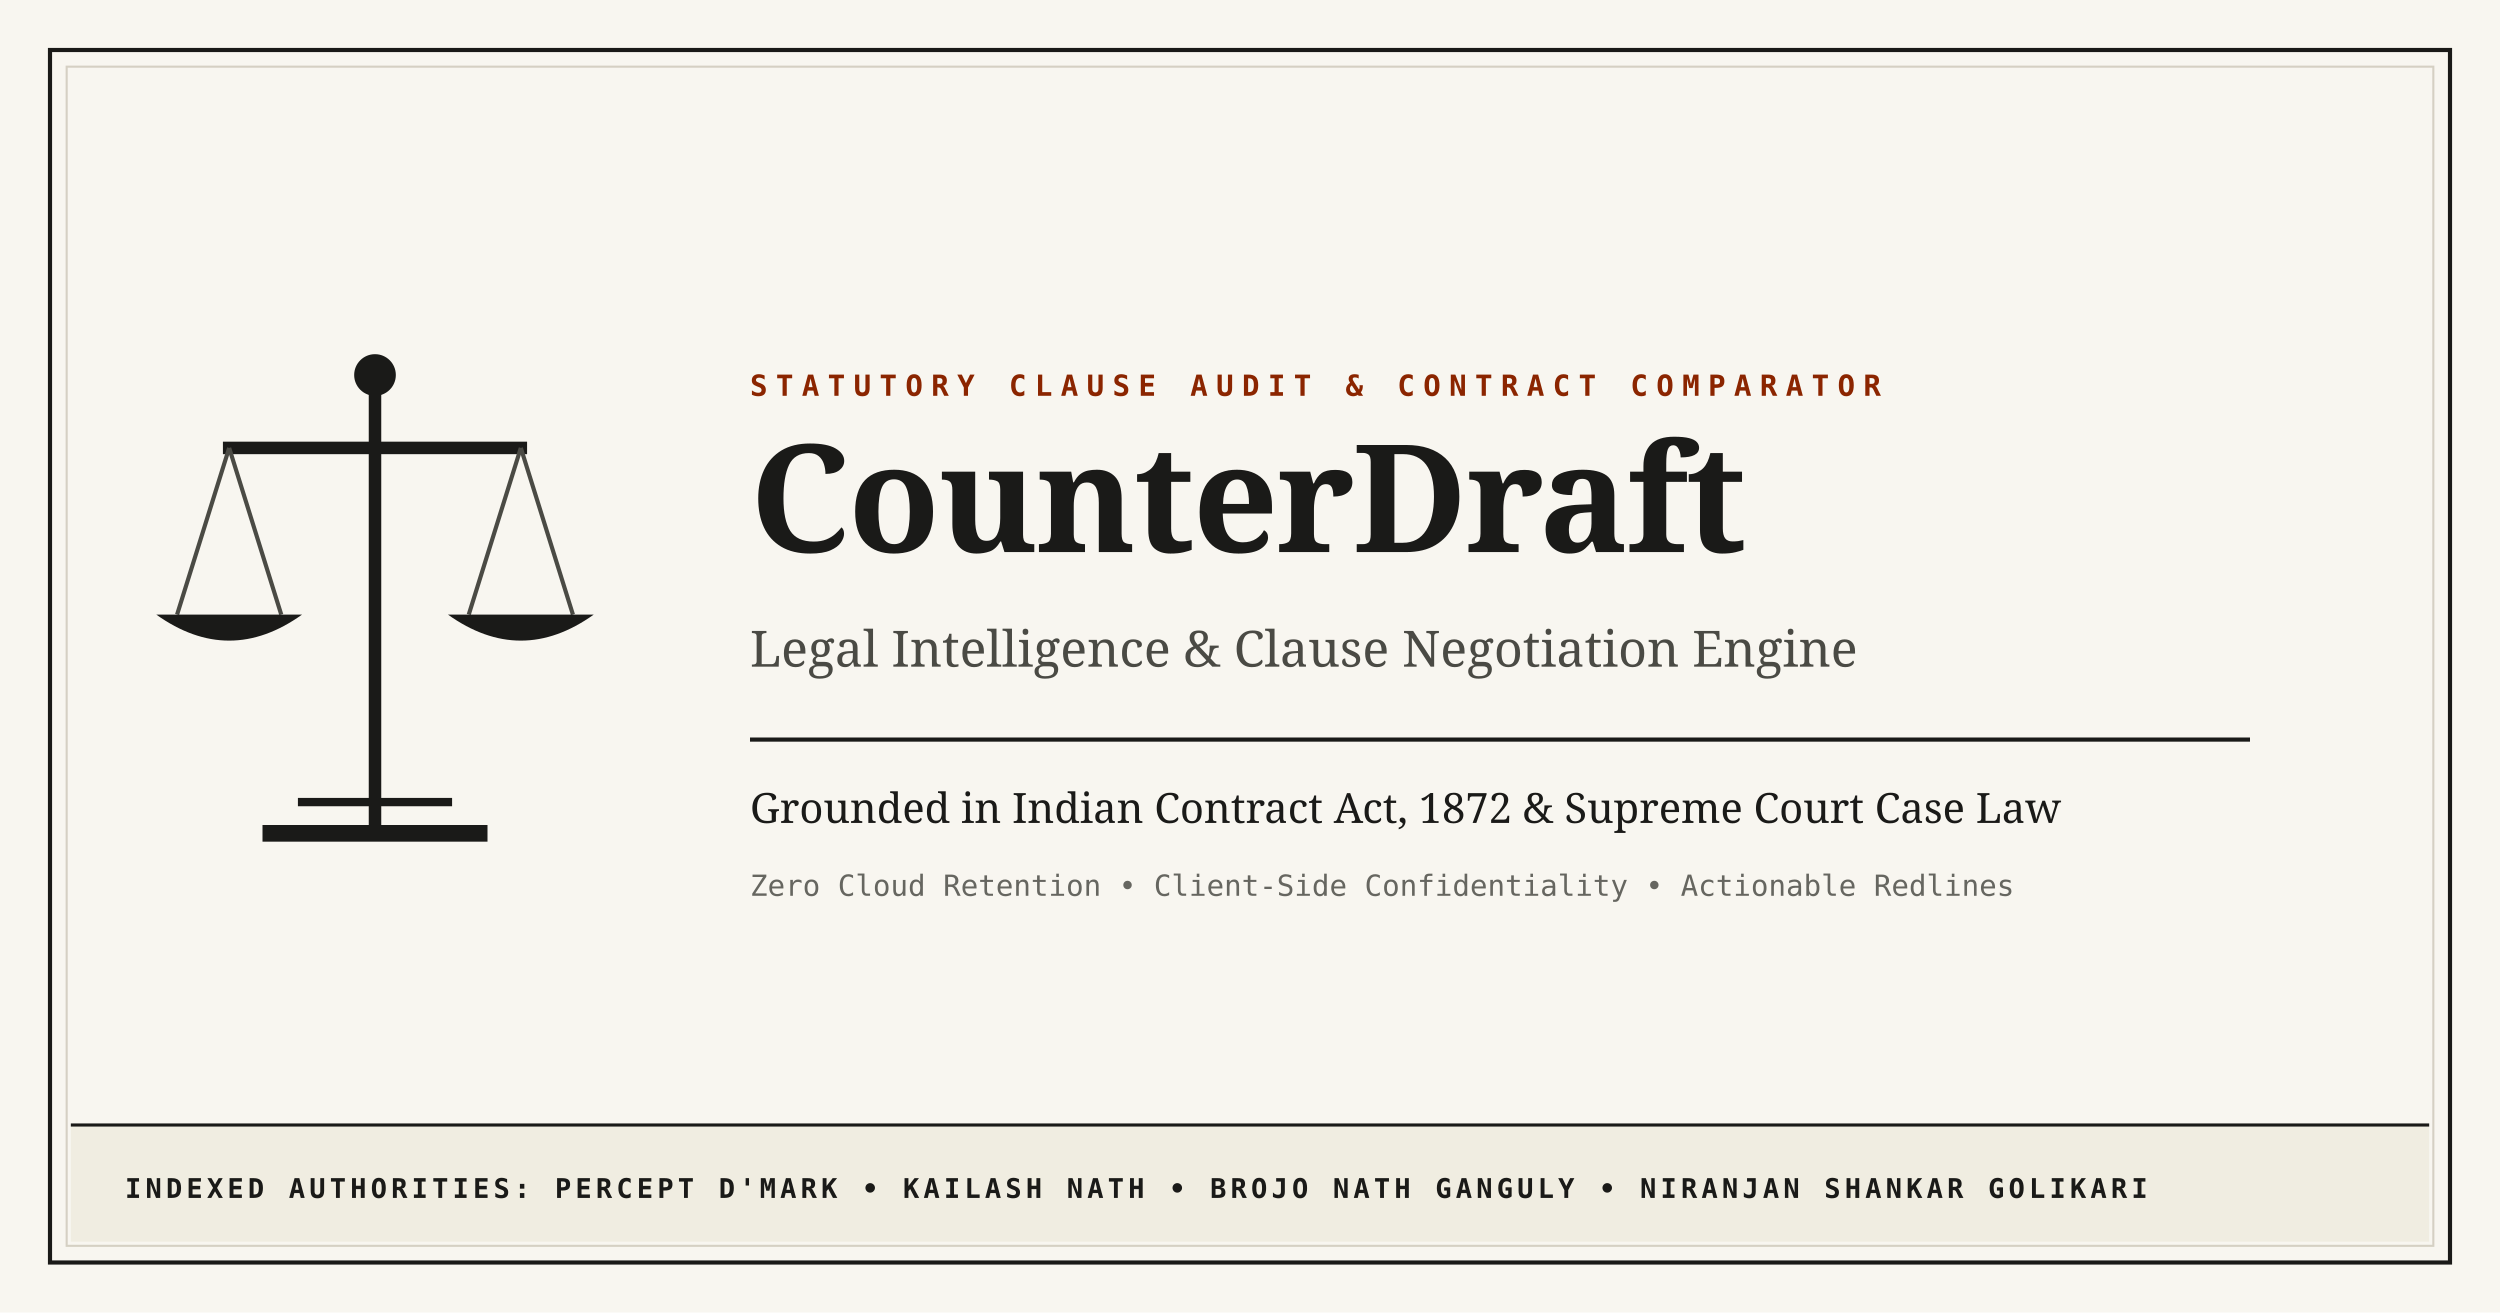
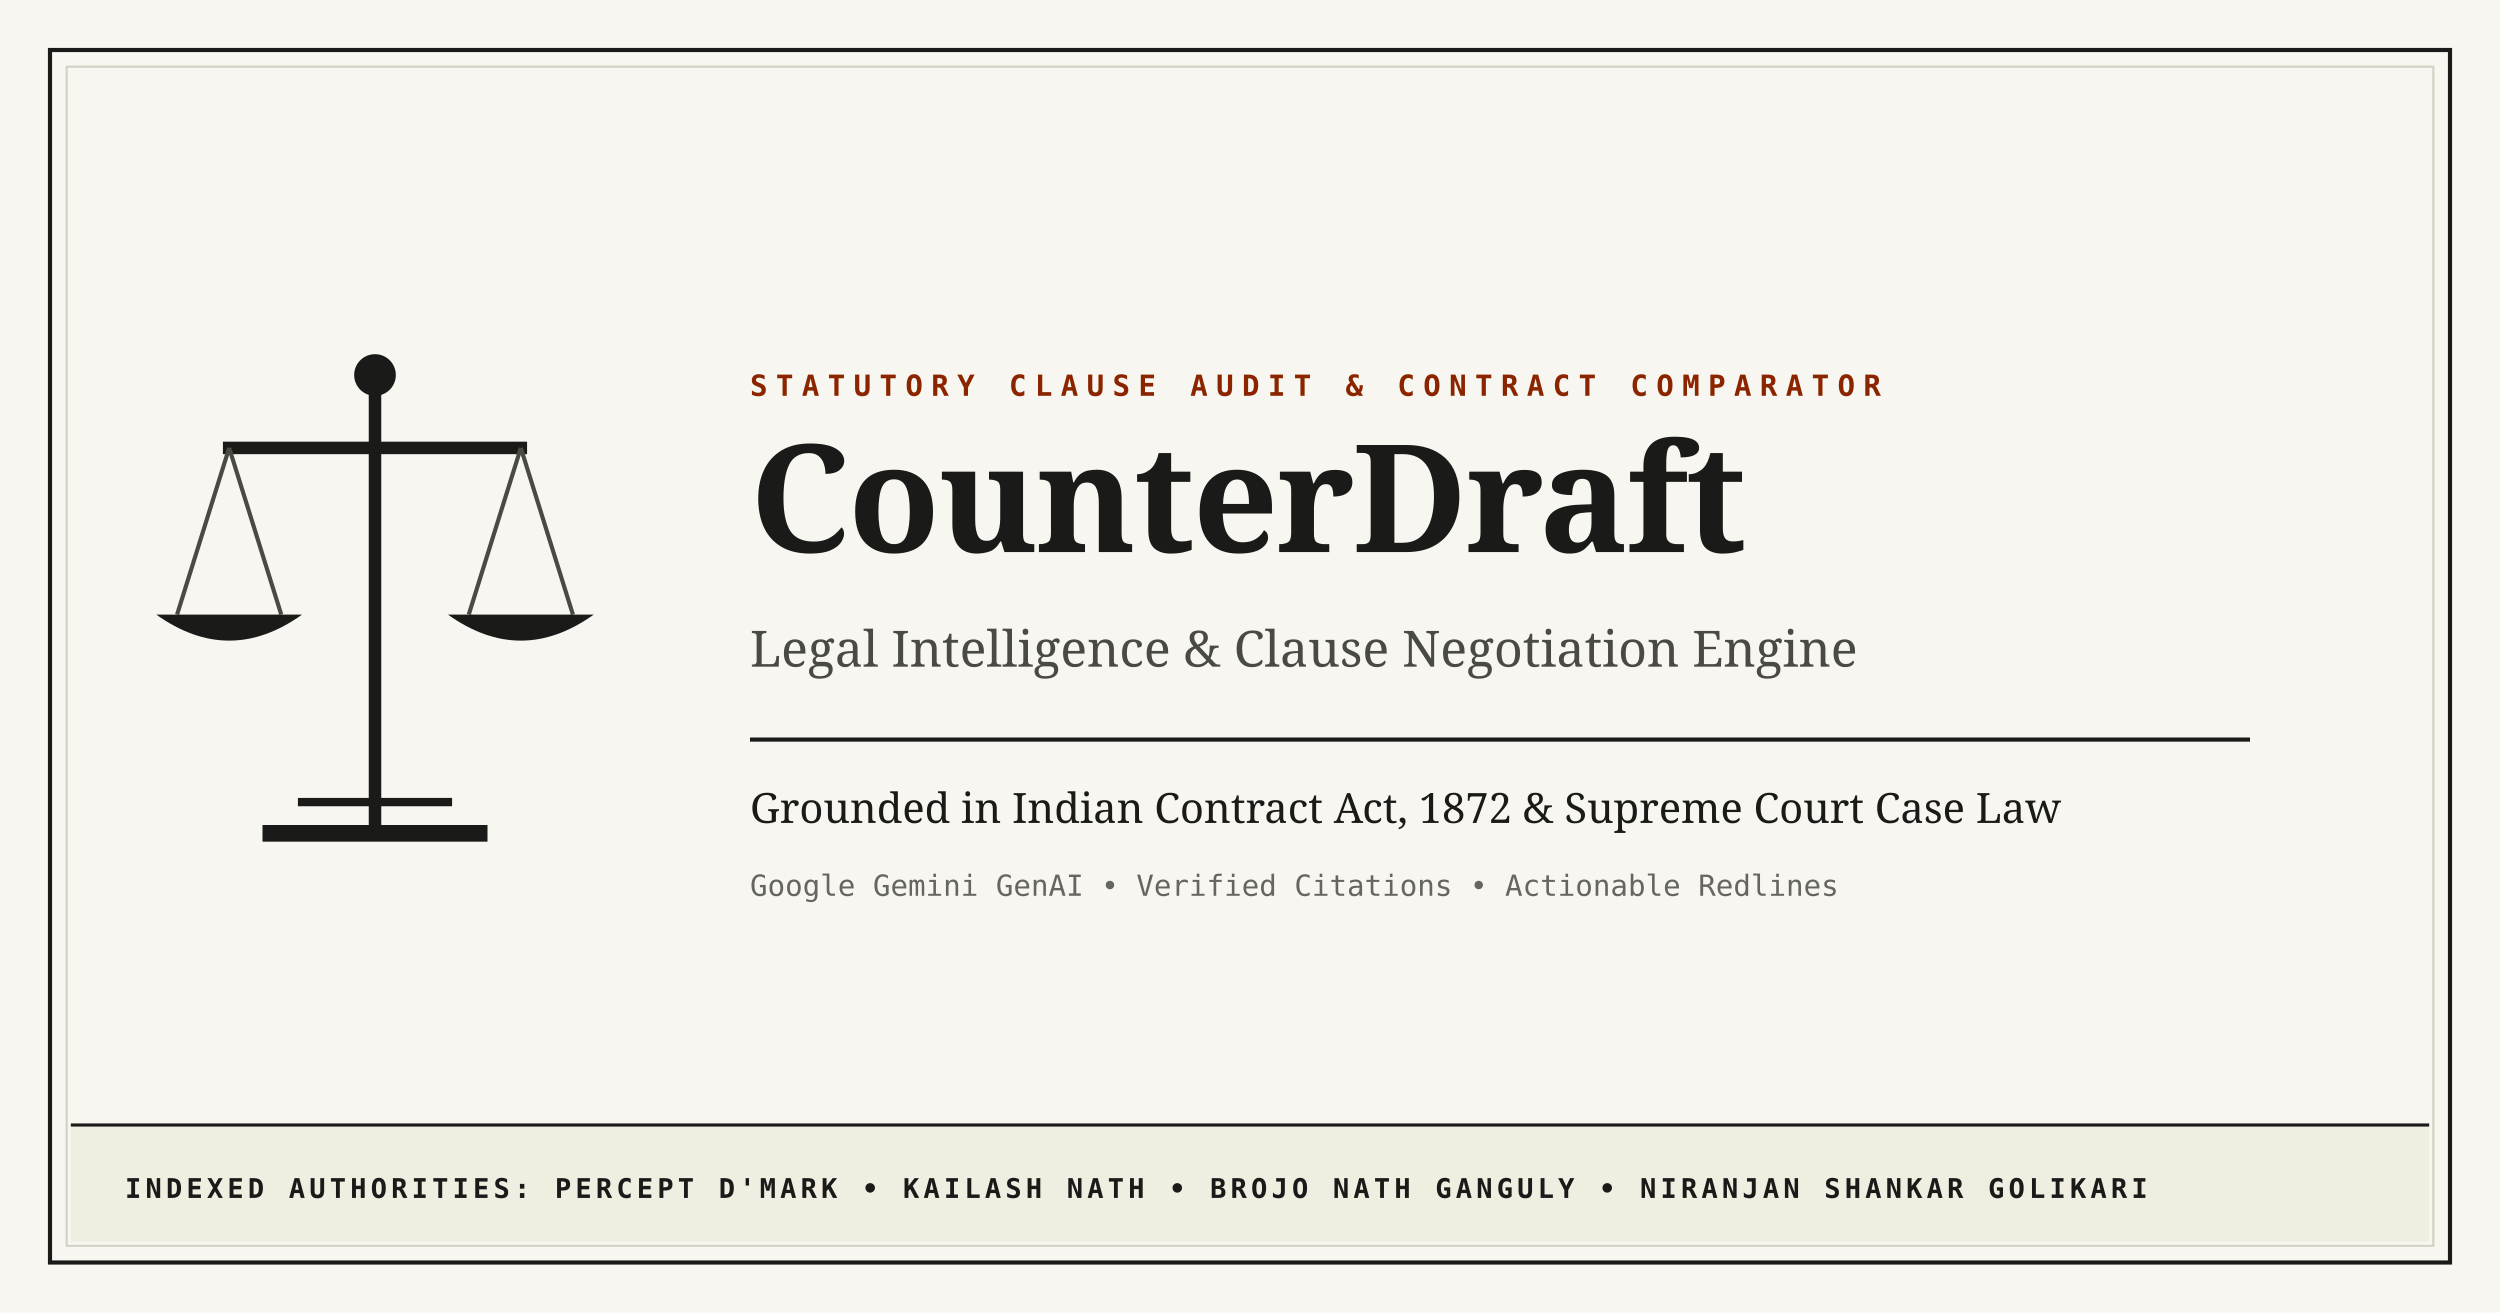
<svg xmlns="http://www.w3.org/2000/svg" width="1200" height="630" viewBox="0 0 1200 630">
  <rect width="1200" height="630" fill="#f8f6f0" />
  <rect x="24" y="24" width="1152" height="582" fill="none" stroke="#1a1a18" stroke-width="2" />
  <rect x="32" y="32" width="1136" height="566" fill="none" stroke="#d5d0c3" stroke-width="1" />
  <g transform="translate(100, 160)">
    <line x1="80" y1="20" x2="80" y2="240" stroke="#1a1a18" stroke-width="6" stroke-linecap="square" />
    <line x1="30" y1="240" x2="130" y2="240" stroke="#1a1a18" stroke-width="8" stroke-linecap="square" />
    <line x1="45" y1="225" x2="115" y2="225" stroke="#1a1a18" stroke-width="4" stroke-linecap="square" />
    <circle cx="80" cy="20" r="10" fill="#1a1a18" />
    <line x1="10" y1="55" x2="150" y2="55" stroke="#1a1a18" stroke-width="6" stroke-linecap="square" />
    <line x1="10" y1="55" x2="-15" y2="135" stroke="#4a4a44" stroke-width="2" />
    <line x1="10" y1="55" x2="35" y2="135" stroke="#4a4a44" stroke-width="2" />
    <path d="M -25 135 Q 10 160 45 135 Z" fill="#1a1a18" />
    <line x1="150" y1="55" x2="125" y2="135" stroke="#4a4a44" stroke-width="2" />
    <line x1="150" y1="55" x2="175" y2="135" stroke="#4a4a44" stroke-width="2" />
    <path d="M 115 135 Q 150 160 185 135 Z" fill="#1a1a18" />
  </g>
  <g transform="translate(360, 150)">
    <text x="0" y="40" font-family="'IBM Plex Mono', monospace" font-size="14" font-weight="600" fill="#8b2500" letter-spacing="4">
      STATUTORY CLAUSE AUDIT &amp; CONTRACT COMPARATOR
    </text>
    <text x="0" y="115" font-family="'Newsreader', Georgia, serif" font-size="72" font-weight="600" fill="#1a1a18" letter-spacing="-1">
      CounterDraft
    </text>
    <text x="0" y="170" font-family="'IBM Plex Serif', serif" font-size="24" font-weight="400" fill="#4a4a44">
      Legal Intelligence &amp; Clause Negotiation Engine
    </text>
    <line x1="0" y1="205" x2="720" y2="205" stroke="#1a1a18" stroke-width="2" />
    <text x="0" y="245" font-family="'Newsreader', Georgia, serif" font-size="20" font-weight="400" fill="#1a1a18">
      Grounded in Indian Contract Act, 1872 &amp; Supreme Court Case Law
    </text>
    <text x="0" y="280" font-family="'IBM Plex Mono', monospace" font-size="14" fill="#666660">
-       Zero Cloud Retention • Client-Side Confidentiality • Actionable Redlines
+       Google Gemini GenAI • Verified Citations • Actionable Redlines
    </text>
  </g>
  <rect x="34" y="540" width="1132" height="56" fill="#f0ede1" />
  <line x1="34" y1="540" x2="1166" y2="540" stroke="#1a1a18" stroke-width="1.5" />
  <text x="60" y="575" font-family="'IBM Plex Mono', monospace" font-size="13" font-weight="600" fill="#1a1a18" letter-spacing="2">
    INDEXED AUTHORITIES: PERCEPT D'MARK • KAILASH NATH • BROJO NATH GANGULY • NIRANJAN SHANKAR GOLIKARI
  </text>
</svg>
